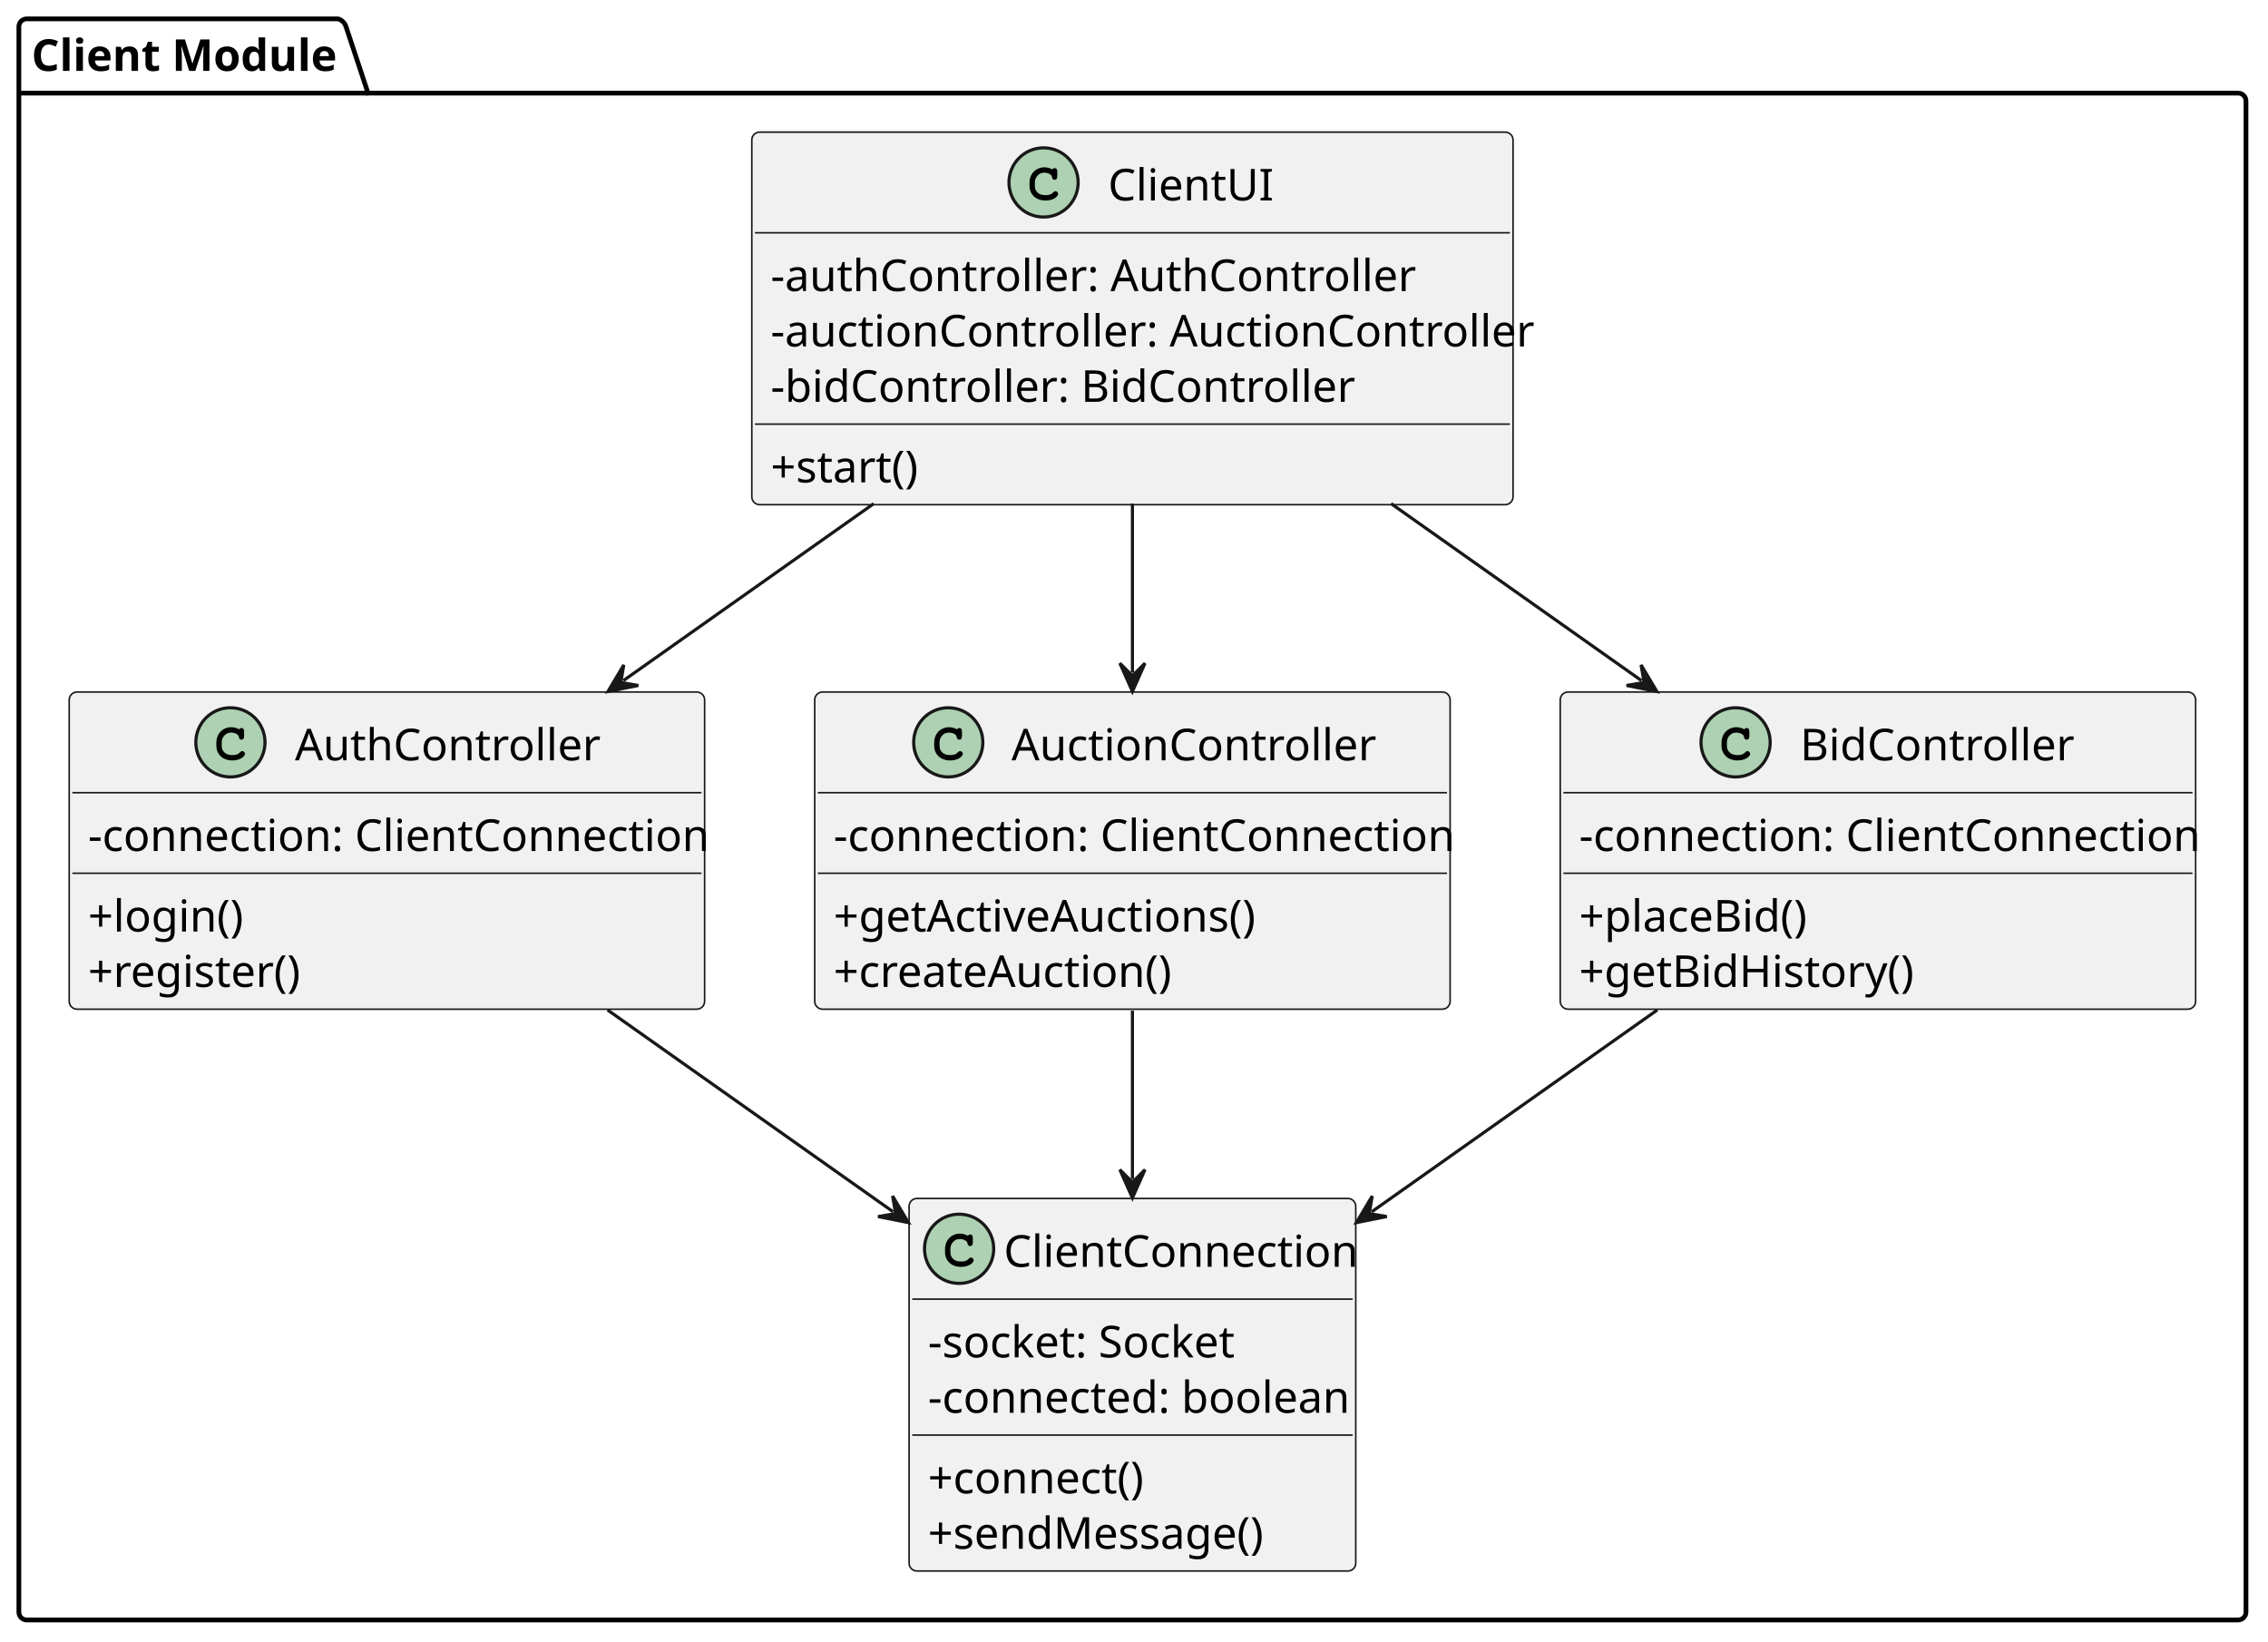
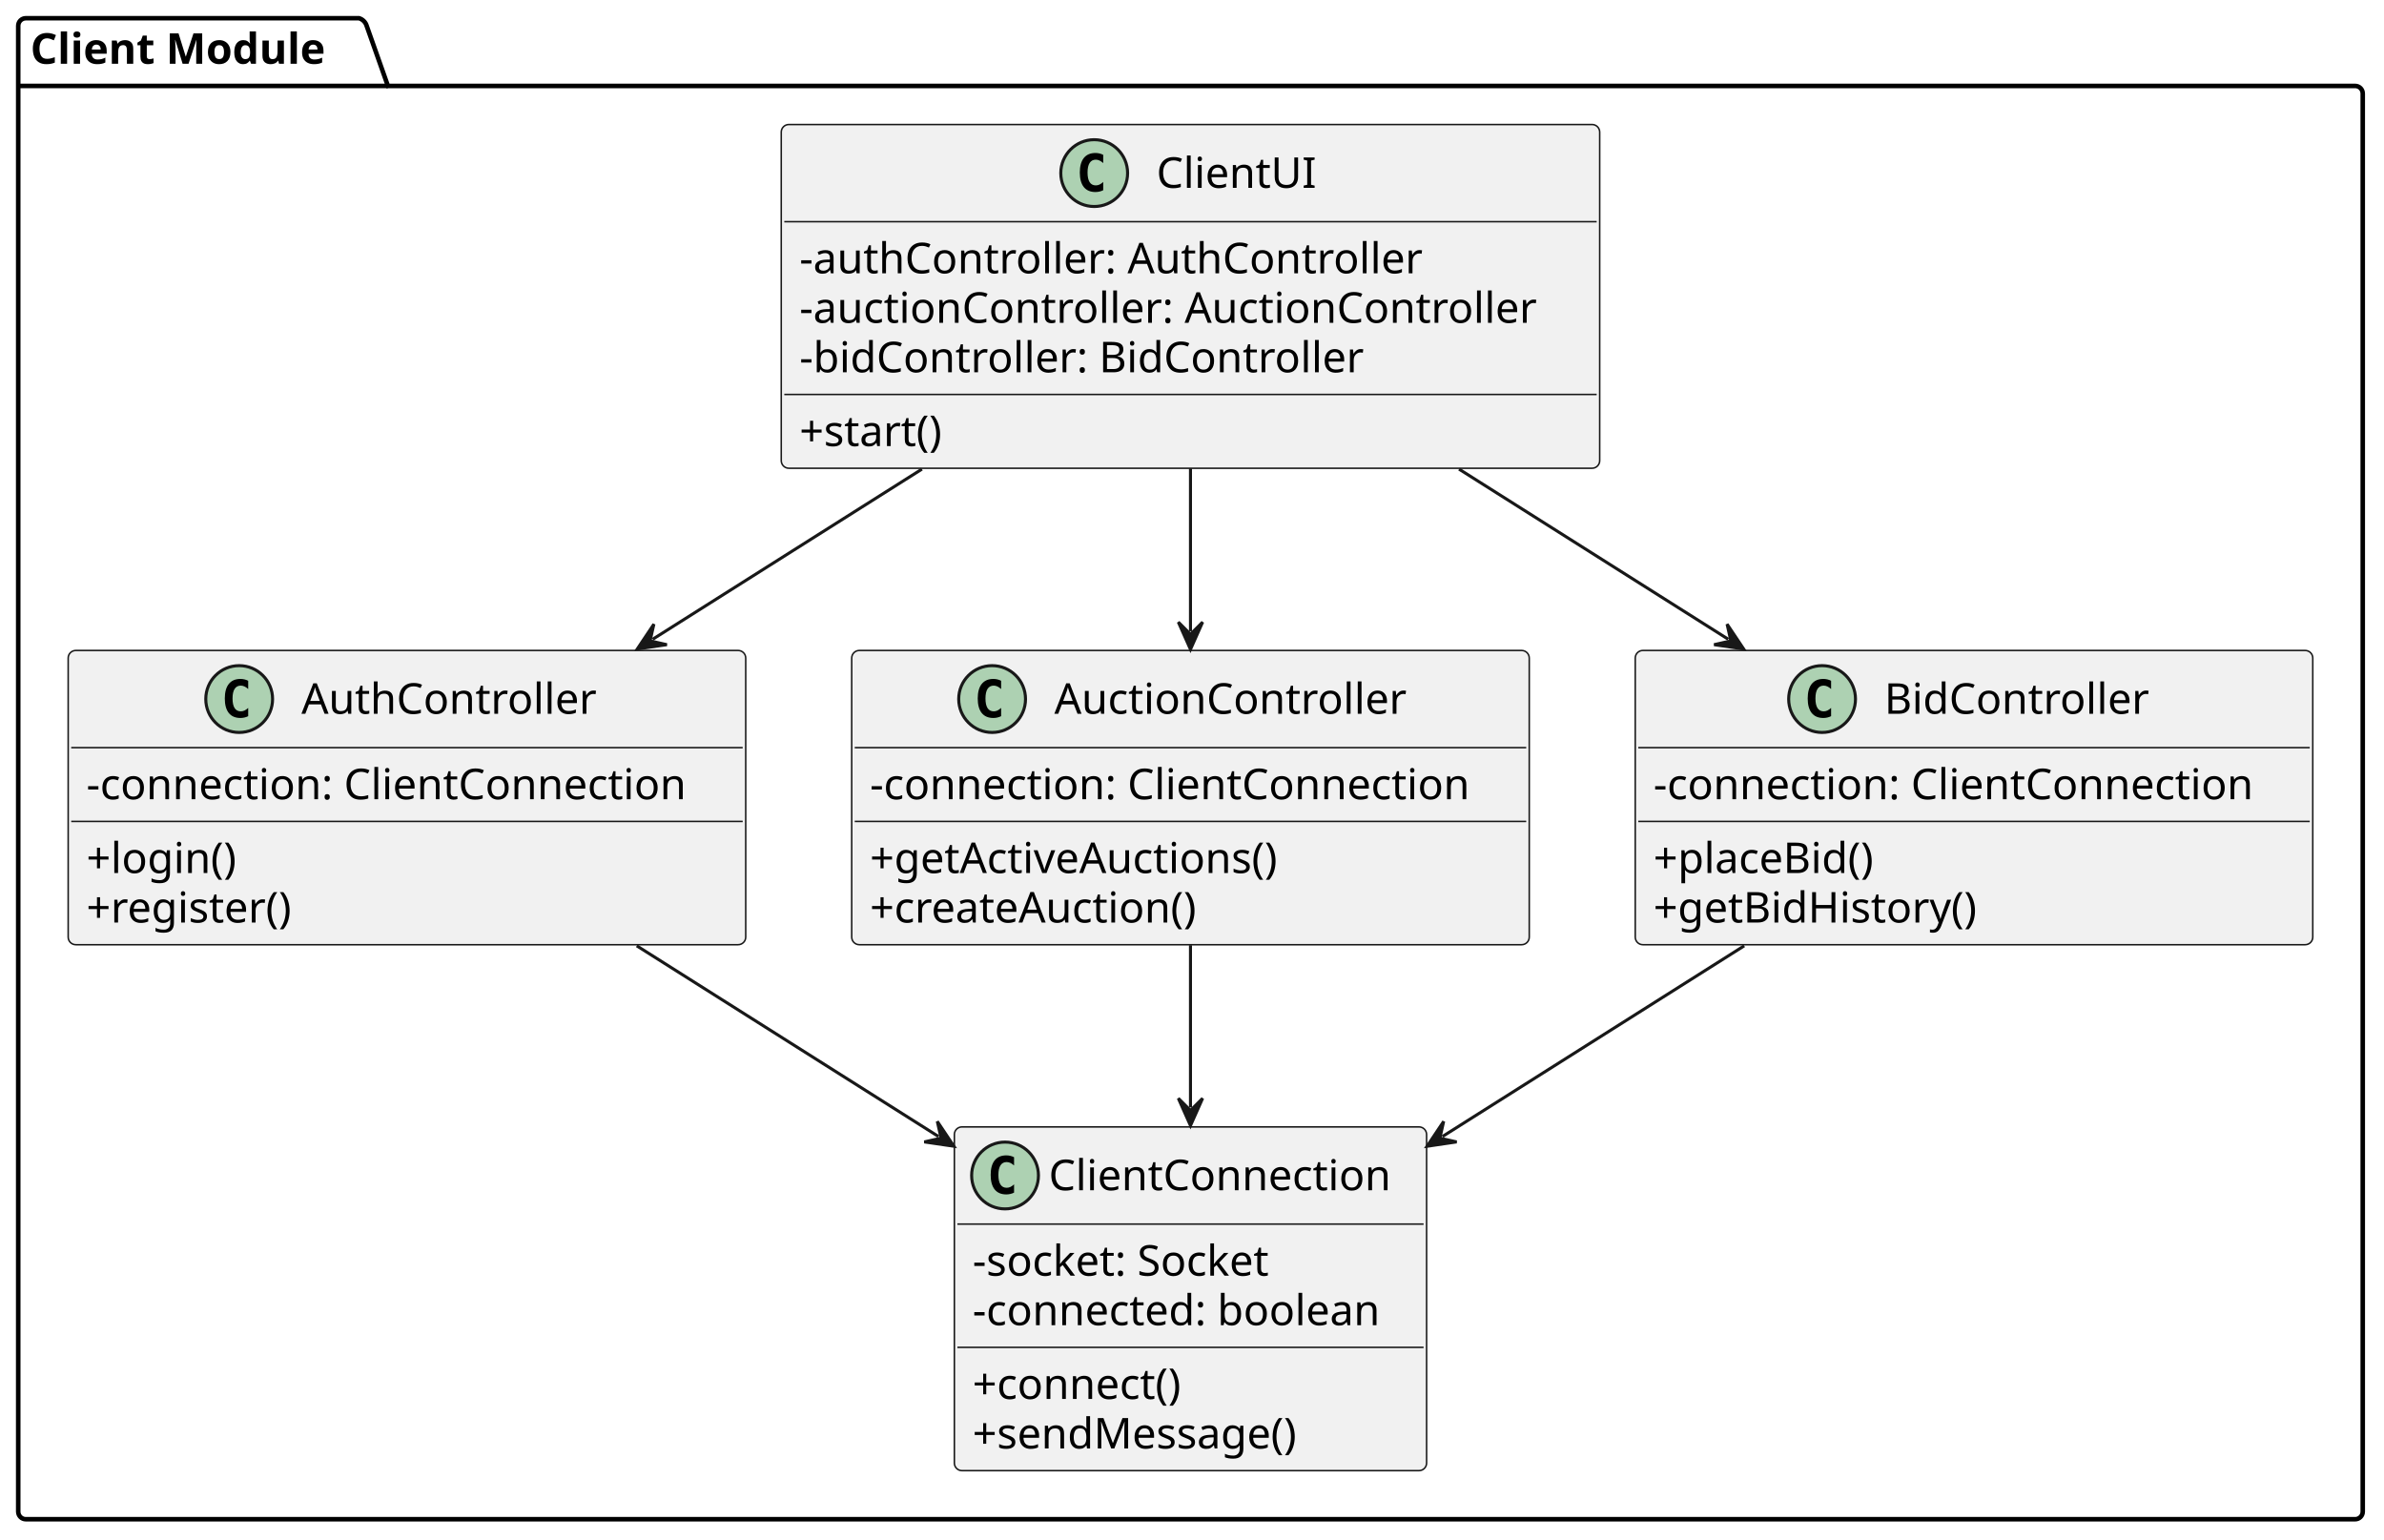
- <svg xmlns="http://www.w3.org/2000/svg" contentStyleType="text/css" height="522px" preserveAspectRatio="none" style="width:721px;height:522px;background:#FFFFFF;" version="1.1" viewBox="0 0 721 522" width="721px" zoomAndPan="magnify">
+ <svg xmlns="http://www.w3.org/2000/svg" contentStyleType="text/css" data-diagram-type="CLASS" height="507px" preserveAspectRatio="none" style="width:785px;height:507px;background:#FFFFFF;" version="1.1" viewBox="0 0 785 507" width="785px" zoomAndPan="magnify">
  <defs />
  <g>
-     <g id="cluster_Client Module">
-       <path d="M8.5,6 L107.5,6 A3.75,3.75 0 0 1 110,8.5 L117,29.609 L711.5,29.609 A2.5,2.5 0 0 1 714,32.109 L714,512.5 A2.5,2.5 0 0 1 711.5,515 L8.5,515 A2.5,2.5 0 0 1 6,512.5 L6,8.5 A2.5,2.5 0 0 1 8.5,6 " fill="none" style="stroke:#000000;stroke-width:1.5;" />
-       <line style="stroke:#000000;stroke-width:1.5;" x1="6" x2="117" y1="29.609" y2="29.609" />
-       <text fill="#000000" font-family="sans-serif" font-size="14" font-weight="bold" lengthAdjust="spacing" textLength="98" x="10" y="22.533">Client Module</text>
+     <g class="cluster" data-qualified-name="Client Module" data-source-line="4" id="ent0002">
+       <path d="M8.5,6 L118.232,6 A3.75,3.75 0 0 1 120.732,8.5 L127.732,28.297 L775.5,28.297 A2.5,2.5 0 0 1 778,30.797 L778,497.77 A2.5,2.5 0 0 1 775.5,500.27 L8.5,500.27 A2.5,2.5 0 0 1 6,497.77 L6,8.5 A2.5,2.5 0 0 1 8.5,6" fill="none" style="stroke:#000000;stroke-width:1.5;" />
+       <line style="stroke:#000000;stroke-width:1.5;" x1="6" x2="127.732" y1="28.297" y2="28.297" />
+       <text fill="#000000" font-family="sans-serif" font-size="14" font-weight="bold" lengthAdjust="spacing" textLength="108.732" x="10" y="20.995">Client Module</text>
    </g>
-     <g id="elem_ClientConnection">
-       <rect codeLine="5" fill="#F1F1F1" height="118.438" id="ClientConnection" rx="2.5" ry="2.5" style="stroke:#181818;stroke-width:0.5;" width="142" x="289" y="381" />
-       <ellipse cx="304.9" cy="397" fill="#ADD1B2" rx="11" ry="11" style="stroke:#181818;stroke-width:1.0;" />
-       <path d="M307.666,392.875 Q307.822,392.656 308.009,392.547 Q308.197,392.438 308.416,392.438 Q308.791,392.438 309.025,392.703 Q309.259,392.953 309.259,393.562 L309.259,395.016 Q309.259,395.625 309.025,395.891 Q308.791,396.156 308.416,396.156 Q308.072,396.156 307.869,395.953 Q307.666,395.766 307.556,395.25 Q307.509,394.891 307.322,394.703 Q306.994,394.328 306.384,394.109 Q305.775,393.891 305.15,393.891 Q304.384,393.891 303.744,394.219 Q303.119,394.547 302.619,395.297 Q302.134,396.047 302.134,397.078 L302.134,398.172 Q302.134,399.406 303.025,400.234 Q303.916,401.047 305.509,401.047 Q306.447,401.047 307.103,400.797 Q307.494,400.641 307.916,400.203 Q308.181,399.938 308.322,399.859 Q308.478,399.781 308.681,399.781 Q309.009,399.781 309.259,400.047 Q309.525,400.297 309.525,400.641 Q309.525,400.984 309.181,401.391 Q308.681,401.969 307.884,402.297 Q306.806,402.75 305.509,402.75 Q303.994,402.75 302.791,402.125 Q301.806,401.625 301.119,400.562 Q300.431,399.484 300.431,398.203 L300.431,397.047 Q300.431,395.719 301.041,394.578 Q301.666,393.422 302.759,392.812 Q303.853,392.188 305.087,392.188 Q305.822,392.188 306.462,392.359 Q307.119,392.516 307.666,392.875 Z " fill="#000000" />
-       <text fill="#000000" font-family="sans-serif" font-size="14" lengthAdjust="spacing" textLength="108" x="319.1" y="402.728">ClientConnection</text>
-       <line style="stroke:#181818;stroke-width:0.5;" x1="290" x2="430" y1="413" y2="413" />
-       <text fill="#000000" font-family="sans-serif" font-size="14" lengthAdjust="spacing" textLength="97" x="295" y="431.533">-socket: Socket</text>
-       <text fill="#000000" font-family="sans-serif" font-size="14" lengthAdjust="spacing" textLength="130" x="295" y="449.143">-connected: boolean</text>
-       <line style="stroke:#181818;stroke-width:0.5;" x1="290" x2="430" y1="456.219" y2="456.219" />
-       <text fill="#000000" font-family="sans-serif" font-size="14" lengthAdjust="spacing" textLength="68" x="295" y="474.752">+connect()</text>
-       <text fill="#000000" font-family="sans-serif" font-size="14" lengthAdjust="spacing" textLength="106" x="295" y="492.361">+sendMessage()</text>
+     <g class="entity" data-qualified-name="Client Module.ClientConnection" data-source-line="5" id="ent0003">
+       <rect fill="#F1F1F1" height="113.188" rx="2.5" ry="2.5" style="stroke:#181818;stroke-width:0.5;" width="155.5" x="314.25" y="371.08" />
+       <ellipse cx="330.94" cy="387.08" fill="#ADD1B2" rx="11" ry="11" style="stroke:#181818;stroke-width:1;" />
+       <path d="M333.908,392.721 Q333.33,393.017 332.69,393.158 Q332.049,393.314 331.346,393.314 Q328.846,393.314 327.518,391.674 Q326.205,390.017 326.205,386.892 Q326.205,383.767 327.518,382.111 Q328.846,380.455 331.346,380.455 Q332.049,380.455 332.69,380.611 Q333.346,380.767 333.908,381.064 L333.908,383.783 Q333.283,383.205 332.69,382.939 Q332.096,382.658 331.471,382.658 Q330.127,382.658 329.44,383.736 Q328.752,384.799 328.752,386.892 Q328.752,388.986 329.44,390.064 Q330.127,391.127 331.471,391.127 Q332.096,391.127 332.69,390.861 Q333.283,390.58 333.908,390.002 L333.908,392.721 Z " fill="#000000" />
+       <text fill="#000000" font-family="sans-serif" font-size="14" lengthAdjust="spacing" textLength="119.745" x="345.315" y="391.927">ClientConnection</text>
+       <line style="stroke:#181818;stroke-width:0.5;" x1="315.25" x2="468.75" y1="403.08" y2="403.08" />
+       <text fill="#000000" font-family="sans-serif" font-size="14" lengthAdjust="spacing" textLength="107.345" x="320.25" y="420.075">-socket: Socket</text>
+       <text fill="#000000" font-family="sans-serif" font-size="14" lengthAdjust="spacing" textLength="143.5" x="320.25" y="436.372">-connected: boolean</text>
+       <line style="stroke:#181818;stroke-width:0.5;" x1="315.25" x2="468.75" y1="443.674" y2="443.674" />
+       <text fill="#000000" font-family="sans-serif" font-size="14" lengthAdjust="spacing" textLength="78.463" x="320.25" y="460.669">+connect()</text>
+       <text fill="#000000" font-family="sans-serif" font-size="14" lengthAdjust="spacing" textLength="117.681" x="320.25" y="476.966">+sendMessage()</text>
    </g>
-     <g id="elem_AuthController">
-       <rect codeLine="12" fill="#F1F1F1" height="100.828" id="AuthController" rx="2.5" ry="2.5" style="stroke:#181818;stroke-width:0.5;" width="202" x="22" y="220" />
-       <ellipse cx="73.25" cy="236" fill="#ADD1B2" rx="11" ry="11" style="stroke:#181818;stroke-width:1.0;" />
-       <path d="M76.016,231.875 Q76.172,231.656 76.359,231.547 Q76.547,231.438 76.766,231.438 Q77.141,231.438 77.375,231.703 Q77.609,231.953 77.609,232.562 L77.609,234.016 Q77.609,234.625 77.375,234.891 Q77.141,235.156 76.766,235.156 Q76.422,235.156 76.219,234.953 Q76.016,234.766 75.906,234.25 Q75.859,233.891 75.672,233.703 Q75.344,233.328 74.734,233.109 Q74.125,232.891 73.5,232.891 Q72.734,232.891 72.094,233.219 Q71.469,233.547 70.969,234.297 Q70.484,235.047 70.484,236.078 L70.484,237.172 Q70.484,238.406 71.375,239.234 Q72.266,240.047 73.859,240.047 Q74.797,240.047 75.453,239.797 Q75.844,239.641 76.266,239.203 Q76.531,238.938 76.672,238.859 Q76.828,238.781 77.031,238.781 Q77.359,238.781 77.609,239.047 Q77.875,239.297 77.875,239.641 Q77.875,239.984 77.531,240.391 Q77.031,240.969 76.234,241.297 Q75.156,241.75 73.859,241.75 Q72.344,241.75 71.141,241.125 Q70.156,240.625 69.469,239.562 Q68.781,238.484 68.781,237.203 L68.781,236.047 Q68.781,234.719 69.391,233.578 Q70.016,232.422 71.109,231.812 Q72.203,231.188 73.438,231.188 Q74.172,231.188 74.812,231.359 Q75.469,231.516 76.016,231.875 Z " fill="#000000" />
-       <text fill="#000000" font-family="sans-serif" font-size="14" lengthAdjust="spacing" textLength="91" x="93.75" y="241.728">AuthController</text>
-       <line style="stroke:#181818;stroke-width:0.5;" x1="23" x2="223" y1="252" y2="252" />
-       <text fill="#000000" font-family="sans-serif" font-size="14" lengthAdjust="spacing" textLength="190" x="28" y="270.533">-connection: ClientConnection</text>
-       <line style="stroke:#181818;stroke-width:0.5;" x1="23" x2="223" y1="277.609" y2="277.609" />
-       <text fill="#000000" font-family="sans-serif" font-size="14" lengthAdjust="spacing" textLength="48" x="28" y="296.143">+login()</text>
-       <text fill="#000000" font-family="sans-serif" font-size="14" lengthAdjust="spacing" textLength="66" x="28" y="313.752">+register()</text>
+     <g class="entity" data-qualified-name="Client Module.AuthController" data-source-line="12" id="ent0004">
+       <rect fill="#F1F1F1" height="96.891" rx="2.5" ry="2.5" style="stroke:#181818;stroke-width:0.5;" width="223.101" x="22.45" y="214.19" />
+       <ellipse cx="78.758" cy="230.19" fill="#ADD1B2" rx="11" ry="11" style="stroke:#181818;stroke-width:1;" />
+       <path d="M81.726,235.831 Q81.148,236.127 80.508,236.268 Q79.867,236.424 79.164,236.424 Q76.664,236.424 75.336,234.784 Q74.023,233.127 74.023,230.002 Q74.023,226.877 75.336,225.221 Q76.664,223.565 79.164,223.565 Q79.867,223.565 80.508,223.721 Q81.164,223.877 81.726,224.174 L81.726,226.893 Q81.101,226.315 80.508,226.049 Q79.914,225.768 79.289,225.768 Q77.945,225.768 77.258,226.846 Q76.57,227.909 76.57,230.002 Q76.57,232.096 77.258,233.174 Q77.945,234.237 79.289,234.237 Q79.914,234.237 80.508,233.971 Q81.101,233.69 81.726,233.112 L81.726,235.831 Z " fill="#000000" />
+       <text fill="#000000" font-family="sans-serif" font-size="14" lengthAdjust="spacing" textLength="101.985" x="99.258" y="235.037">AuthController</text>
+       <line style="stroke:#181818;stroke-width:0.5;" x1="23.45" x2="244.551" y1="246.19" y2="246.19" />
+       <text fill="#000000" font-family="sans-serif" font-size="14" lengthAdjust="spacing" textLength="211.101" x="28.45" y="263.185">-connection: ClientConnection</text>
+       <line style="stroke:#181818;stroke-width:0.5;" x1="23.45" x2="244.551" y1="270.487" y2="270.487" />
+       <text fill="#000000" font-family="sans-serif" font-size="14" lengthAdjust="spacing" textLength="56.759" x="28.45" y="287.482">+login()</text>
+       <text fill="#000000" font-family="sans-serif" font-size="14" lengthAdjust="spacing" textLength="76.952" x="28.45" y="303.779">+register()</text>
    </g>
-     <g id="elem_AuctionController">
-       <rect codeLine="18" fill="#F1F1F1" height="100.828" id="AuctionController" rx="2.5" ry="2.5" style="stroke:#181818;stroke-width:0.5;" width="202" x="259" y="220" />
-       <ellipse cx="301.45" cy="236" fill="#ADD1B2" rx="11" ry="11" style="stroke:#181818;stroke-width:1.0;" />
-       <path d="M304.216,231.875 Q304.372,231.656 304.559,231.547 Q304.747,231.438 304.966,231.438 Q305.341,231.438 305.575,231.703 Q305.809,231.953 305.809,232.562 L305.809,234.016 Q305.809,234.625 305.575,234.891 Q305.341,235.156 304.966,235.156 Q304.622,235.156 304.419,234.953 Q304.216,234.766 304.106,234.25 Q304.059,233.891 303.872,233.703 Q303.544,233.328 302.934,233.109 Q302.325,232.891 301.7,232.891 Q300.934,232.891 300.294,233.219 Q299.669,233.547 299.169,234.297 Q298.684,235.047 298.684,236.078 L298.684,237.172 Q298.684,238.406 299.575,239.234 Q300.466,240.047 302.059,240.047 Q302.997,240.047 303.653,239.797 Q304.044,239.641 304.466,239.203 Q304.731,238.938 304.872,238.859 Q305.028,238.781 305.231,238.781 Q305.559,238.781 305.809,239.047 Q306.075,239.297 306.075,239.641 Q306.075,239.984 305.731,240.391 Q305.231,240.969 304.434,241.297 Q303.356,241.75 302.059,241.75 Q300.544,241.75 299.341,241.125 Q298.356,240.625 297.669,239.562 Q296.981,238.484 296.981,237.203 L296.981,236.047 Q296.981,234.719 297.591,233.578 Q298.216,232.422 299.309,231.812 Q300.403,231.188 301.637,231.188 Q302.372,231.188 303.012,231.359 Q303.669,231.516 304.216,231.875 Z " fill="#000000" />
-       <text fill="#000000" font-family="sans-serif" font-size="14" lengthAdjust="spacing" textLength="109" x="321.55" y="241.728">AuctionController</text>
-       <line style="stroke:#181818;stroke-width:0.5;" x1="260" x2="460" y1="252" y2="252" />
-       <text fill="#000000" font-family="sans-serif" font-size="14" lengthAdjust="spacing" textLength="190" x="265" y="270.533">-connection: ClientConnection</text>
-       <line style="stroke:#181818;stroke-width:0.5;" x1="260" x2="460" y1="277.609" y2="277.609" />
-       <text fill="#000000" font-family="sans-serif" font-size="14" lengthAdjust="spacing" textLength="130" x="265" y="296.143">+getActiveAuctions()</text>
-       <text fill="#000000" font-family="sans-serif" font-size="14" lengthAdjust="spacing" textLength="105" x="265" y="313.752">+createAuction()</text>
+     <g class="entity" data-qualified-name="Client Module.AuctionController" data-source-line="18" id="ent0005">
+       <rect fill="#F1F1F1" height="96.891" rx="2.5" ry="2.5" style="stroke:#181818;stroke-width:0.5;" width="223.101" x="280.45" y="214.19" />
+       <ellipse cx="326.681" cy="230.19" fill="#ADD1B2" rx="11" ry="11" style="stroke:#181818;stroke-width:1;" />
+       <path d="M329.65,235.831 Q329.072,236.127 328.431,236.268 Q327.791,236.424 327.088,236.424 Q324.588,236.424 323.26,234.784 Q321.947,233.127 321.947,230.002 Q321.947,226.877 323.26,225.221 Q324.588,223.565 327.088,223.565 Q327.791,223.565 328.431,223.721 Q329.088,223.877 329.65,224.174 L329.65,226.893 Q329.025,226.315 328.431,226.049 Q327.838,225.768 327.213,225.768 Q325.869,225.768 325.181,226.846 Q324.494,227.909 324.494,230.002 Q324.494,232.096 325.181,233.174 Q325.869,234.237 327.213,234.237 Q327.838,234.237 328.431,233.971 Q329.025,233.69 329.65,233.112 L329.65,235.831 Z " fill="#000000" />
+       <text fill="#000000" font-family="sans-serif" font-size="14" lengthAdjust="spacing" textLength="122.138" x="347.181" y="235.037">AuctionController</text>
+       <line style="stroke:#181818;stroke-width:0.5;" x1="281.45" x2="502.551" y1="246.19" y2="246.19" />
+       <text fill="#000000" font-family="sans-serif" font-size="14" lengthAdjust="spacing" textLength="211.101" x="286.45" y="263.185">-connection: ClientConnection</text>
+       <line style="stroke:#181818;stroke-width:0.5;" x1="281.45" x2="502.551" y1="270.487" y2="270.487" />
+       <text fill="#000000" font-family="sans-serif" font-size="14" lengthAdjust="spacing" textLength="149.454" x="286.45" y="287.482">+getActiveAuctions()</text>
+       <text fill="#000000" font-family="sans-serif" font-size="14" lengthAdjust="spacing" textLength="120.367" x="286.45" y="303.779">+createAuction()</text>
    </g>
-     <g id="elem_BidController">
-       <rect codeLine="24" fill="#F1F1F1" height="100.828" id="BidController" rx="2.5" ry="2.5" style="stroke:#181818;stroke-width:0.5;" width="202" x="496" y="220" />
-       <ellipse cx="551.75" cy="236" fill="#ADD1B2" rx="11" ry="11" style="stroke:#181818;stroke-width:1.0;" />
-       <path d="M554.516,231.875 Q554.672,231.656 554.859,231.547 Q555.047,231.438 555.266,231.438 Q555.641,231.438 555.875,231.703 Q556.109,231.953 556.109,232.562 L556.109,234.016 Q556.109,234.625 555.875,234.891 Q555.641,235.156 555.266,235.156 Q554.922,235.156 554.719,234.953 Q554.516,234.766 554.406,234.25 Q554.359,233.891 554.172,233.703 Q553.844,233.328 553.234,233.109 Q552.625,232.891 552,232.891 Q551.234,232.891 550.594,233.219 Q549.969,233.547 549.469,234.297 Q548.984,235.047 548.984,236.078 L548.984,237.172 Q548.984,238.406 549.875,239.234 Q550.766,240.047 552.359,240.047 Q553.297,240.047 553.953,239.797 Q554.344,239.641 554.766,239.203 Q555.031,238.938 555.172,238.859 Q555.328,238.781 555.531,238.781 Q555.859,238.781 556.109,239.047 Q556.375,239.297 556.375,239.641 Q556.375,239.984 556.031,240.391 Q555.531,240.969 554.734,241.297 Q553.656,241.75 552.359,241.75 Q550.844,241.75 549.641,241.125 Q548.656,240.625 547.969,239.562 Q547.281,238.484 547.281,237.203 L547.281,236.047 Q547.281,234.719 547.891,233.578 Q548.516,232.422 549.609,231.812 Q550.703,231.188 551.938,231.188 Q552.672,231.188 553.312,231.359 Q553.969,231.516 554.516,231.875 Z " fill="#000000" />
-       <text fill="#000000" font-family="sans-serif" font-size="14" lengthAdjust="spacing" textLength="82" x="572.25" y="241.728">BidController</text>
-       <line style="stroke:#181818;stroke-width:0.5;" x1="497" x2="697" y1="252" y2="252" />
-       <text fill="#000000" font-family="sans-serif" font-size="14" lengthAdjust="spacing" textLength="190" x="502" y="270.533">-connection: ClientConnection</text>
-       <line style="stroke:#181818;stroke-width:0.5;" x1="497" x2="697" y1="277.609" y2="277.609" />
-       <text fill="#000000" font-family="sans-serif" font-size="14" lengthAdjust="spacing" textLength="72" x="502" y="296.143">+placeBid()</text>
-       <text fill="#000000" font-family="sans-serif" font-size="14" lengthAdjust="spacing" textLength="101" x="502" y="313.752">+getBidHistory()</text>
+     <g class="entity" data-qualified-name="Client Module.BidController" data-source-line="24" id="ent0006">
+       <rect fill="#F1F1F1" height="96.891" rx="2.5" ry="2.5" style="stroke:#181818;stroke-width:0.5;" width="223.101" x="538.45" y="214.19" />
+       <ellipse cx="599.973" cy="230.19" fill="#ADD1B2" rx="11" ry="11" style="stroke:#181818;stroke-width:1;" />
+       <path d="M602.942,235.831 Q602.364,236.127 601.723,236.268 Q601.083,236.424 600.38,236.424 Q597.88,236.424 596.552,234.784 Q595.239,233.127 595.239,230.002 Q595.239,226.877 596.552,225.221 Q597.88,223.565 600.38,223.565 Q601.083,223.565 601.723,223.721 Q602.38,223.877 602.942,224.174 L602.942,226.893 Q602.317,226.315 601.723,226.049 Q601.13,225.768 600.505,225.768 Q599.161,225.768 598.473,226.846 Q597.786,227.909 597.786,230.002 Q597.786,232.096 598.473,233.174 Q599.161,234.237 600.505,234.237 Q601.13,234.237 601.723,233.971 Q602.317,233.69 602.942,233.112 L602.942,235.831 Z " fill="#000000" />
+       <text fill="#000000" font-family="sans-serif" font-size="14" lengthAdjust="spacing" textLength="91.554" x="620.473" y="235.037">BidController</text>
+       <line style="stroke:#181818;stroke-width:0.5;" x1="539.45" x2="760.551" y1="246.19" y2="246.19" />
+       <text fill="#000000" font-family="sans-serif" font-size="14" lengthAdjust="spacing" textLength="211.101" x="544.45" y="263.185">-connection: ClientConnection</text>
+       <line style="stroke:#181818;stroke-width:0.5;" x1="539.45" x2="760.551" y1="270.487" y2="270.487" />
+       <text fill="#000000" font-family="sans-serif" font-size="14" lengthAdjust="spacing" textLength="82.701" x="544.45" y="287.482">+placeBid()</text>
+       <text fill="#000000" font-family="sans-serif" font-size="14" lengthAdjust="spacing" textLength="117.831" x="544.45" y="303.779">+getBidHistory()</text>
    </g>
-     <g id="elem_ClientUI">
-       <rect codeLine="30" fill="#F1F1F1" height="118.438" id="ClientUI" rx="2.5" ry="2.5" style="stroke:#181818;stroke-width:0.5;" width="242" x="239" y="42" />
-       <ellipse cx="331.75" cy="58" fill="#ADD1B2" rx="11" ry="11" style="stroke:#181818;stroke-width:1.0;" />
-       <path d="M334.516,53.875 Q334.672,53.656 334.859,53.547 Q335.047,53.438 335.266,53.438 Q335.641,53.438 335.875,53.703 Q336.109,53.953 336.109,54.562 L336.109,56.016 Q336.109,56.625 335.875,56.891 Q335.641,57.156 335.266,57.156 Q334.922,57.156 334.719,56.953 Q334.516,56.766 334.406,56.25 Q334.359,55.891 334.172,55.703 Q333.844,55.328 333.234,55.109 Q332.625,54.891 332,54.891 Q331.234,54.891 330.594,55.219 Q329.969,55.547 329.469,56.297 Q328.984,57.047 328.984,58.078 L328.984,59.172 Q328.984,60.406 329.875,61.234 Q330.766,62.047 332.359,62.047 Q333.297,62.047 333.953,61.797 Q334.344,61.641 334.766,61.203 Q335.031,60.938 335.172,60.859 Q335.328,60.781 335.531,60.781 Q335.859,60.781 336.109,61.047 Q336.375,61.297 336.375,61.641 Q336.375,61.984 336.031,62.391 Q335.531,62.969 334.734,63.297 Q333.656,63.75 332.359,63.75 Q330.844,63.75 329.641,63.125 Q328.656,62.625 327.969,61.562 Q327.281,60.484 327.281,59.203 L327.281,58.047 Q327.281,56.719 327.891,55.578 Q328.516,54.422 329.609,53.812 Q330.703,53.188 331.938,53.188 Q332.672,53.188 333.312,53.359 Q333.969,53.516 334.516,53.875 Z " fill="#000000" />
-       <text fill="#000000" font-family="sans-serif" font-size="14" lengthAdjust="spacing" textLength="48" x="352.25" y="63.728">ClientUI</text>
-       <line style="stroke:#181818;stroke-width:0.5;" x1="240" x2="480" y1="74" y2="74" />
-       <text fill="#000000" font-family="sans-serif" font-size="14" lengthAdjust="spacing" textLength="194" x="245" y="92.533">-authController: AuthController</text>
-       <text fill="#000000" font-family="sans-serif" font-size="14" lengthAdjust="spacing" textLength="230" x="245" y="110.143">-auctionController: AuctionController</text>
-       <text fill="#000000" font-family="sans-serif" font-size="14" lengthAdjust="spacing" textLength="176" x="245" y="127.752">-bidController: BidController</text>
-       <line style="stroke:#181818;stroke-width:0.5;" x1="240" x2="480" y1="134.828" y2="134.828" />
-       <text fill="#000000" font-family="sans-serif" font-size="14" lengthAdjust="spacing" textLength="46" x="245" y="153.361">+start()</text>
+     <g class="entity" data-qualified-name="Client Module.ClientUI" data-source-line="30" id="ent0007">
+       <rect fill="#F1F1F1" height="113.188" rx="2.5" ry="2.5" style="stroke:#181818;stroke-width:0.5;" width="269.496" x="257.25" y="41" />
+       <ellipse cx="360.295" cy="57" fill="#ADD1B2" rx="11" ry="11" style="stroke:#181818;stroke-width:1;" />
+       <path d="M363.264,62.641 Q362.685,62.938 362.045,63.078 Q361.404,63.234 360.701,63.234 Q358.201,63.234 356.873,61.594 Q355.56,59.938 355.56,56.812 Q355.56,53.688 356.873,52.031 Q358.201,50.375 360.701,50.375 Q361.404,50.375 362.045,50.531 Q362.701,50.688 363.264,50.984 L363.264,53.703 Q362.639,53.125 362.045,52.859 Q361.451,52.578 360.826,52.578 Q359.482,52.578 358.795,53.656 Q358.107,54.719 358.107,56.812 Q358.107,58.906 358.795,59.984 Q359.482,61.047 360.826,61.047 Q361.451,61.047 362.045,60.781 Q362.639,60.5 363.264,59.922 L363.264,62.641 Z " fill="#000000" />
+       <text fill="#000000" font-family="sans-serif" font-size="14" lengthAdjust="spacing" textLength="54.906" x="380.795" y="61.847">ClientUI</text>
+       <line style="stroke:#181818;stroke-width:0.5;" x1="258.25" x2="525.746" y1="73" y2="73" />
+       <text fill="#000000" font-family="sans-serif" font-size="14" lengthAdjust="spacing" textLength="217.191" x="263.25" y="89.995">-authController: AuthController</text>
+       <text fill="#000000" font-family="sans-serif" font-size="14" lengthAdjust="spacing" textLength="257.496" x="263.25" y="106.292">-auctionController: AuctionController</text>
+       <text fill="#000000" font-family="sans-serif" font-size="14" lengthAdjust="spacing" textLength="196.608" x="263.25" y="122.589">-bidController: BidController</text>
+       <line style="stroke:#181818;stroke-width:0.5;" x1="258.25" x2="525.746" y1="129.891" y2="129.891" />
+       <text fill="#000000" font-family="sans-serif" font-size="14" lengthAdjust="spacing" textLength="55.262" x="263.25" y="146.886">+start()</text>
    </g>
-     <g id="link_ClientUI_AuthController">
-       <path codeLine="37" d="M277.77,160.11 C250.23,179.58 224.7,197.628 198.16,216.378 " fill="none" id="ClientUI-to-AuthController" style="stroke:#181818;stroke-width:1.0;" />
-       <polygon fill="#181818" points="193.26,219.84,202.919,217.914,197.344,216.955,198.303,211.38,193.26,219.84" style="stroke:#181818;stroke-width:1.0;" />
+     <g class="link" data-entity-1="ent0007" data-entity-2="ent0004" data-link-type="dependency" data-source-line="37" id="lnk8">
+       <path codeLine="37" d="M303.57,154.48 C273.09,173.74 244.302,191.935 214.912,210.505" fill="none" id="ClientUI-to-AuthController" style="stroke:#181818;stroke-width:1;" />
+       <polygon fill="#181818" points="209.84,213.71,219.585,212.284,214.067,211.039,215.312,205.521,209.84,213.71" style="stroke:#181818;stroke-width:1;" />
    </g>
-     <g id="link_ClientUI_AuctionController">
-       <path codeLine="38" d="M360,160.11 C360,179.58 360,195.09 360,213.84 " fill="none" id="ClientUI-to-AuctionController" style="stroke:#181818;stroke-width:1.0;" />
-       <polygon fill="#181818" points="360,219.84,364,210.84,360,214.84,356,210.84,360,219.84" style="stroke:#181818;stroke-width:1.0;" />
+     <g class="link" data-entity-1="ent0007" data-entity-2="ent0005" data-link-type="dependency" data-source-line="38" id="lnk9">
+       <path codeLine="38" d="M392,154.25 C392,173.62 392,189.17 392,207.85" fill="none" id="ClientUI-to-AuctionController" style="stroke:#181818;stroke-width:1;" />
+       <polygon fill="#181818" points="392,213.85,396,204.85,392,208.85,388,204.85,392,213.85" style="stroke:#181818;stroke-width:1;" />
    </g>
-     <g id="link_ClientUI_BidController">
-       <path codeLine="39" d="M442.23,160.11 C469.77,179.58 495.3,197.628 521.84,216.378 " fill="none" id="ClientUI-to-BidController" style="stroke:#181818;stroke-width:1.0;" />
-       <polygon fill="#181818" points="526.74,219.84,521.697,211.38,522.656,216.955,517.081,217.914,526.74,219.84" style="stroke:#181818;stroke-width:1.0;" />
+     <g class="link" data-entity-1="ent0007" data-entity-2="ent0006" data-link-type="dependency" data-source-line="39" id="lnk10">
+       <path codeLine="39" d="M480.43,154.48 C510.91,173.74 539.698,191.935 569.088,210.505" fill="none" id="ClientUI-to-BidController" style="stroke:#181818;stroke-width:1;" />
+       <polygon fill="#181818" points="574.16,213.71,568.688,205.521,569.933,211.039,564.415,212.284,574.16,213.71" style="stroke:#181818;stroke-width:1;" />
    </g>
-     <g id="link_AuthController_ClientConnection">
-       <path codeLine="40" d="M193.15,321.08 C223.31,342.4 253.62,363.817 283.9,385.217 " fill="none" id="AuthController-to-ClientConnection" style="stroke:#181818;stroke-width:1.0;" />
-       <polygon fill="#181818" points="288.8,388.68,283.759,380.219,284.717,385.794,279.142,386.752,288.8,388.68" style="stroke:#181818;stroke-width:1.0;" />
+     <g class="link" data-entity-1="ent0004" data-entity-2="ent0003" data-link-type="dependency" data-source-line="40" id="lnk11">
+       <path codeLine="40" d="M209.67,311.45 C242.53,332.22 275.918,353.314 309.028,374.244" fill="none" id="AuthController-to-ClientConnection" style="stroke:#181818;stroke-width:1;" />
+       <polygon fill="#181818" points="314.1,377.45,308.63,369.26,309.874,374.778,304.355,376.022,314.1,377.45" style="stroke:#181818;stroke-width:1;" />
    </g>
-     <g id="link_AuctionController_ClientConnection">
-       <path codeLine="41" d="M360,321.3 C360,340.01 360,355.44 360,374.84 " fill="none" id="AuctionController-to-ClientConnection" style="stroke:#181818;stroke-width:1.0;" />
-       <polygon fill="#181818" points="360,380.84,364,371.84,360,375.84,356,371.84,360,380.84" style="stroke:#181818;stroke-width:1.0;" />
+     <g class="link" data-entity-1="ent0005" data-entity-2="ent0003" data-link-type="dependency" data-source-line="41" id="lnk12">
+       <path codeLine="41" d="M392,311.23 C392,329.84 392,345.32 392,364.67" fill="none" id="AuctionController-to-ClientConnection" style="stroke:#181818;stroke-width:1;" />
+       <polygon fill="#181818" points="392,370.67,396,361.67,392,365.67,388,361.67,392,370.67" style="stroke:#181818;stroke-width:1;" />
    </g>
-     <g id="link_BidController_ClientConnection">
-       <path codeLine="42" d="M526.85,321.08 C496.69,342.4 466.38,363.817 436.1,385.217 " fill="none" id="BidController-to-ClientConnection" style="stroke:#181818;stroke-width:1.0;" />
-       <polygon fill="#181818" points="431.2,388.68,440.858,386.752,435.283,385.794,436.241,380.219,431.2,388.68" style="stroke:#181818;stroke-width:1.0;" />
+     <g class="link" data-entity-1="ent0006" data-entity-2="ent0003" data-link-type="dependency" data-source-line="42" id="lnk13">
+       <path codeLine="42" d="M574.33,311.45 C541.47,332.22 508.082,353.314 474.972,374.244" fill="none" id="BidController-to-ClientConnection" style="stroke:#181818;stroke-width:1;" />
+       <polygon fill="#181818" points="469.9,377.45,479.645,376.022,474.126,374.778,475.37,369.26,469.9,377.45" style="stroke:#181818;stroke-width:1;" />
    </g>
  </g>
</svg>
